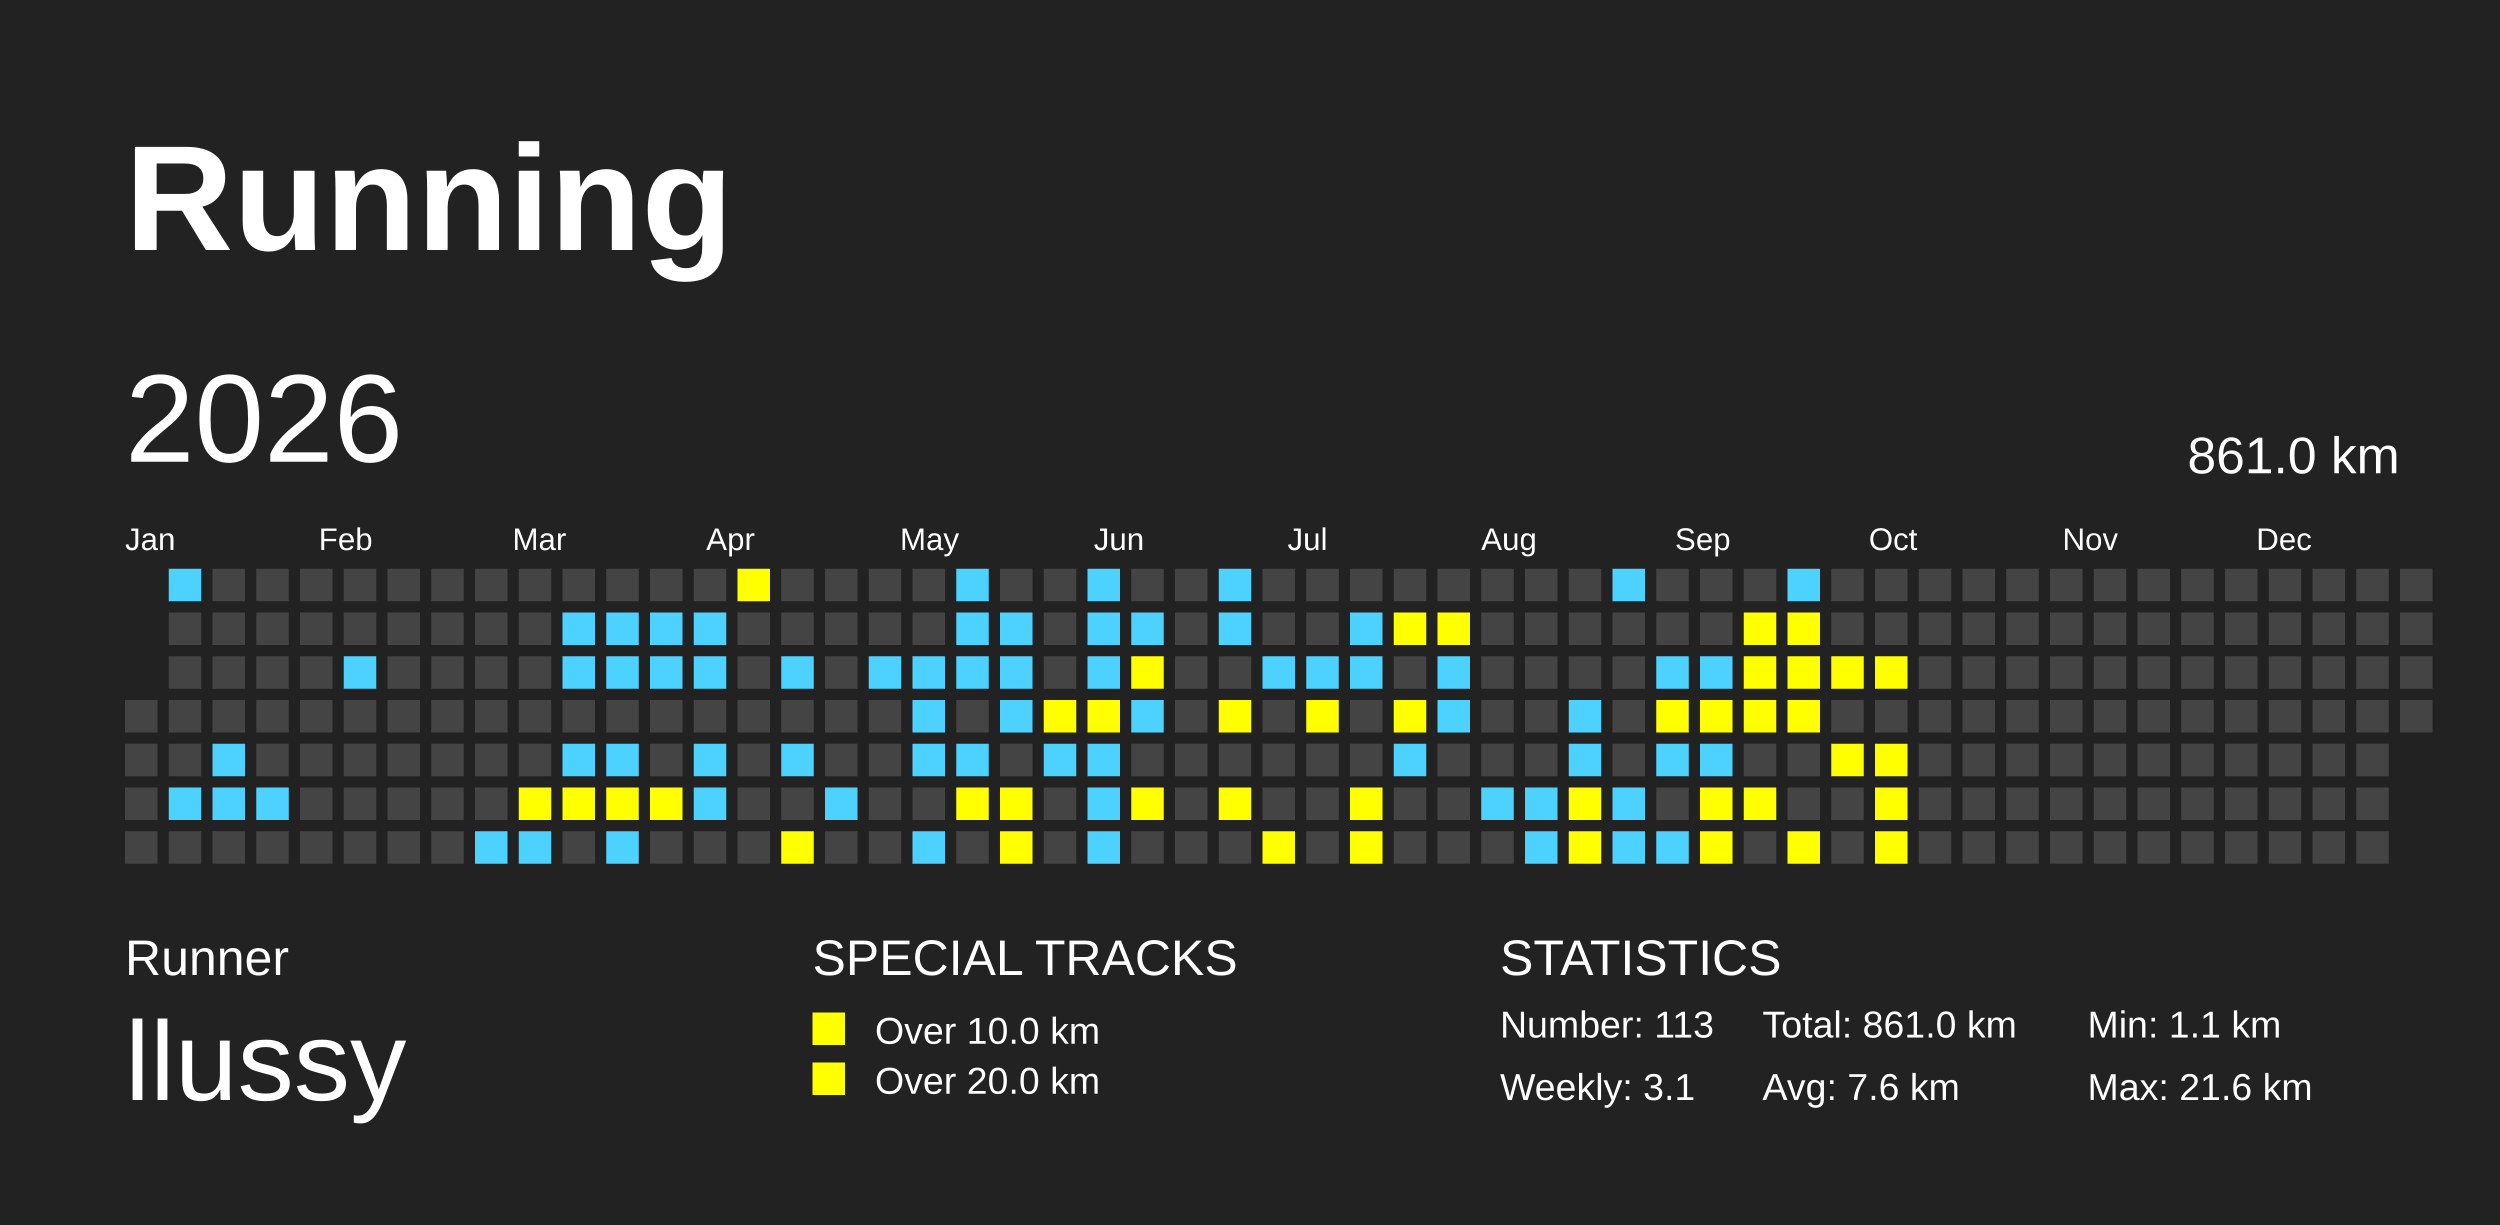
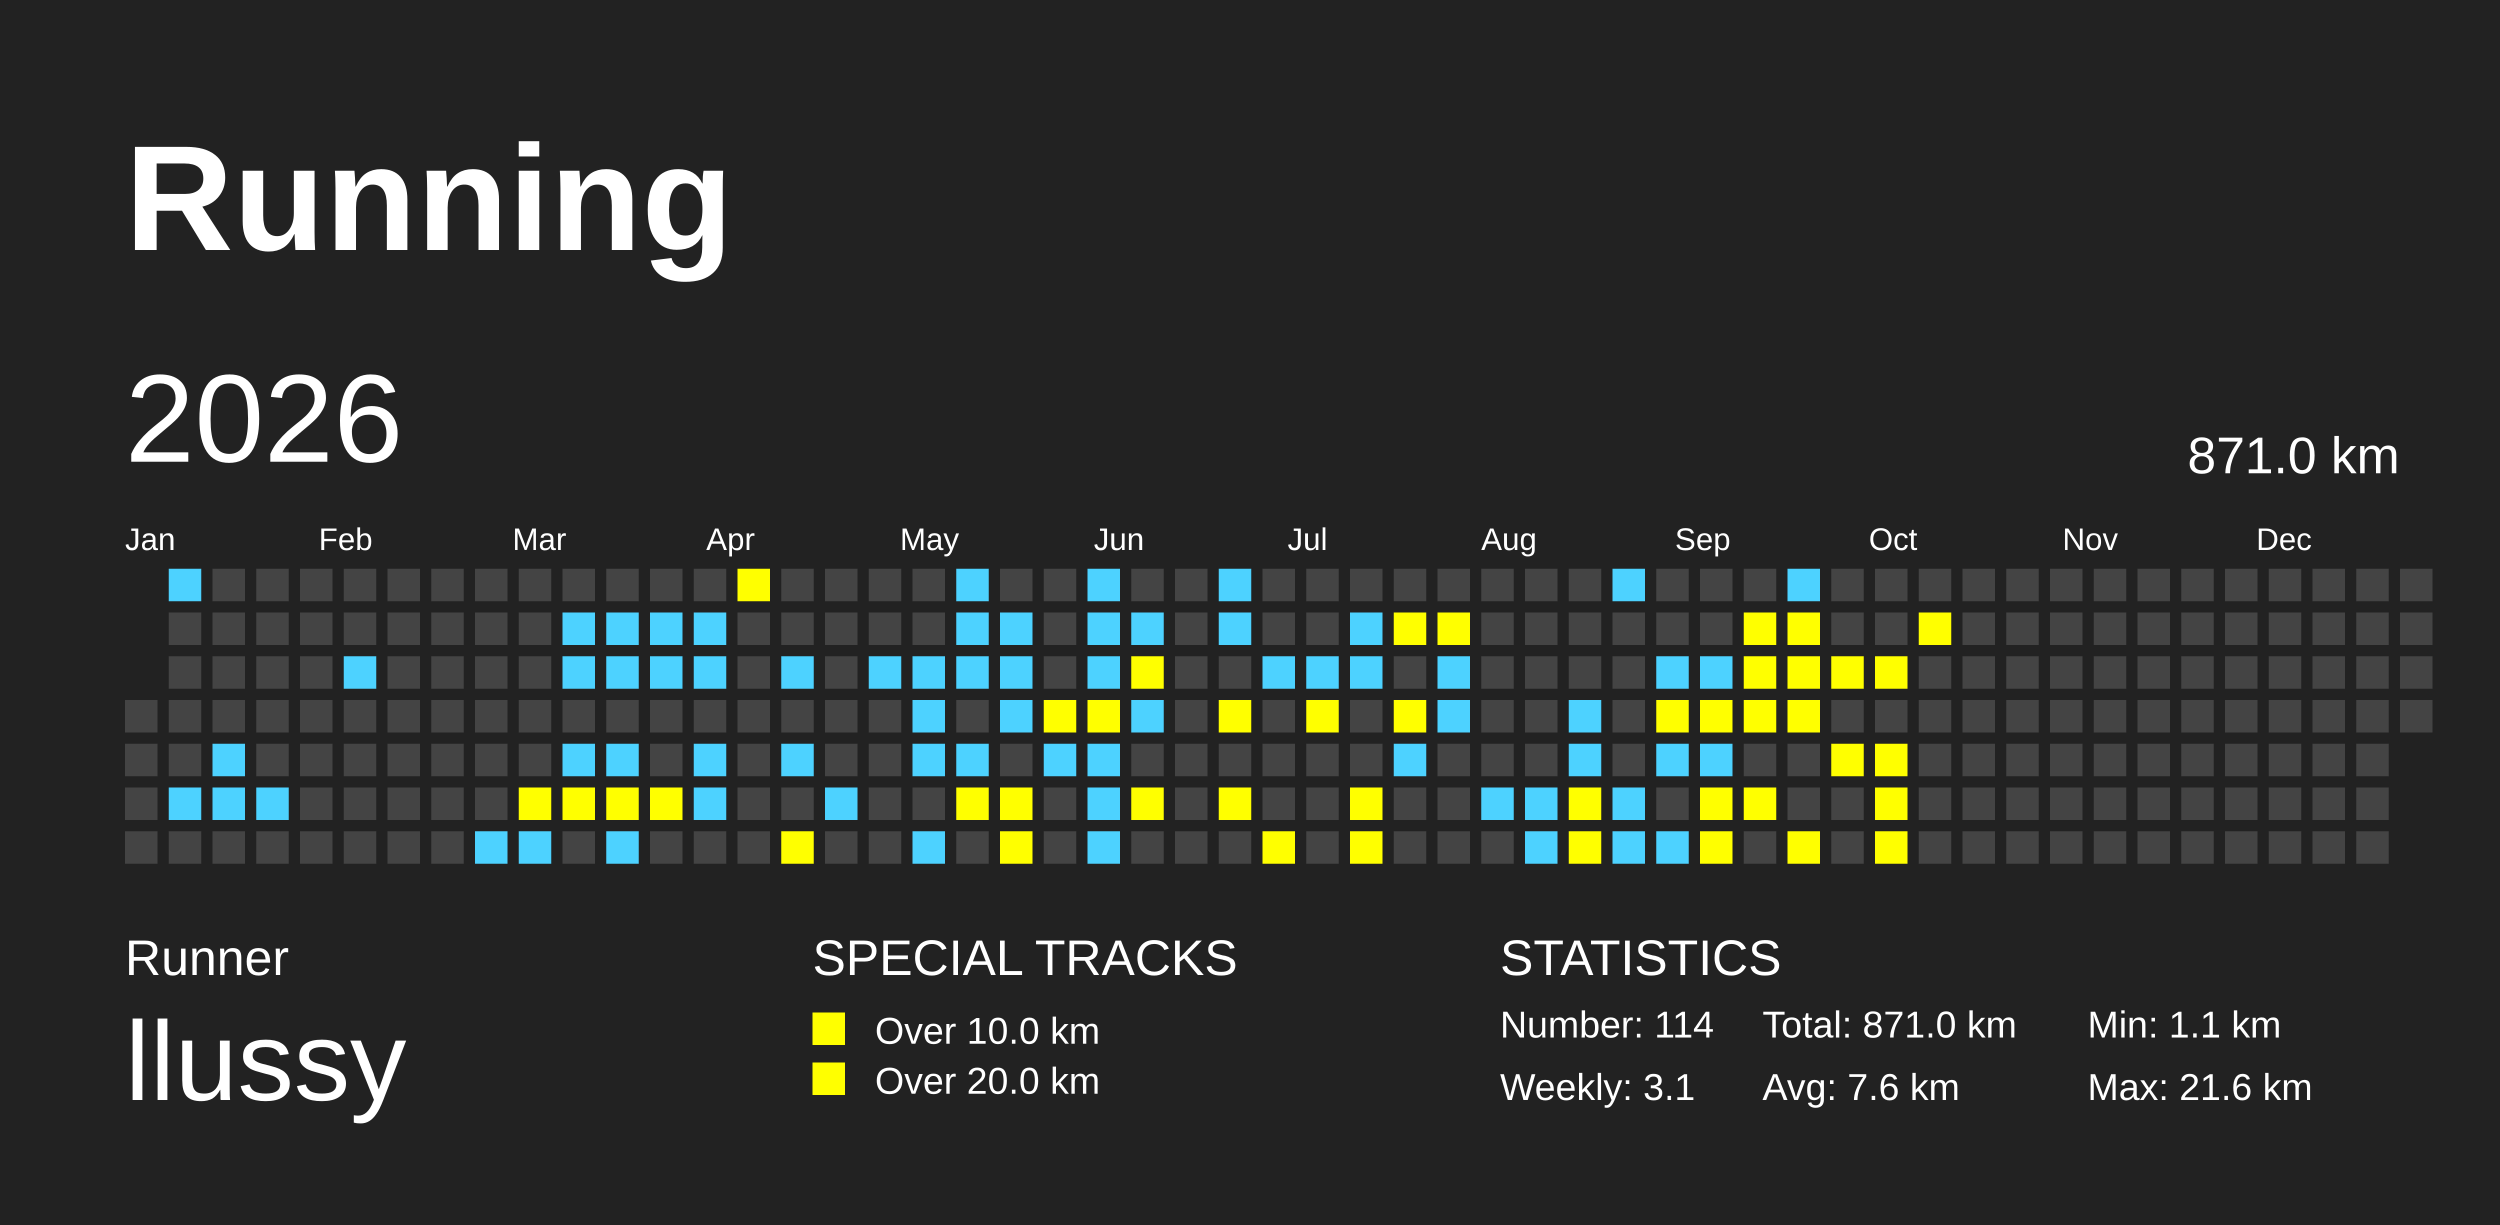
<svg xmlns="http://www.w3.org/2000/svg" baseProfile="full" height="98mm" version="1.1" viewBox="0,0,200,98" width="200mm">
  <defs>
    <pattern height="2" id="indoor-stripe" patternUnits="userSpaceOnUse" width="2">
      <line stroke="white" stroke-opacity="0.45" stroke-width="0.5" x1="0" x2="2" y1="2" y2="0" />
    </pattern>
  </defs>
  <rect fill="#222222" height="98" width="200" x="0" y="0" />
  <text fill="#FFFFFF" style="font-size:12px; font-family:Arial; font-weight:bold;" x="10" y="20">Running</text>
  <text fill="#FFFFFF" style="font-size:4px; font-family:Arial" x="10" y="78">Runner</text>
  <text fill="#FFFFFF" style="font-size:9px; font-family:Arial" x="10" y="88">llussy</text>
  <text fill="#FFFFFF" style="font-size:4px; font-family:Arial" x="65" y="78">SPECIAL TRACKS</text>
  <rect fill="#FFFF00" height="2.6" width="2.6" x="65" y="81" />
  <text fill="#FFFFFF" style="font-size:3px; font-family:Arial" x="70" y="83.5">Over 10.0 km</text>
  <rect fill="#FFFF00" height="2.6" width="2.6" x="65" y="85" />
  <text fill="#FFFFFF" style="font-size:3px; font-family:Arial" x="70" y="87.5">Over 20.0 km</text>
  <text fill="#FFFFFF" style="font-size:4px; font-family:Arial" x="120" y="78">STATISTICS</text>
-   <text fill="#FFFFFF" style="font-size:3px; font-family:Arial" x="120" y="83">Number: 113</text>
+   <text fill="#FFFFFF" style="font-size:3px; font-family:Arial" x="120" y="83">Number: 114</text>
  <text fill="#FFFFFF" style="font-size:3px; font-family:Arial" x="120" y="88">Weekly: 3.1</text>
-   <text fill="#FFFFFF" style="font-size:3px; font-family:Arial" x="141" y="83">Total: 861.0 km</text>
+   <text fill="#FFFFFF" style="font-size:3px; font-family:Arial" x="141" y="83">Total: 871.0 km</text>
  <text fill="#FFFFFF" style="font-size:3px; font-family:Arial" x="141" y="88">Avg: 7.6 km</text>
  <text fill="#FFFFFF" style="font-size:3px; font-family:Arial" x="167" y="83">Min: 1.1 km</text>
  <text fill="#FFFFFF" style="font-size:3px; font-family:Arial" x="167" y="88">Max: 21.6 km</text>
  <text dominant-baseline="hanging" fill="#FFFFFF" style="font-size:10.0px; font-family:Arial;" x="10" y="30">2026</text>
-   <text dominant-baseline="hanging" fill="#FFFFFF" style="font-size:4.125px; font-family:Arial;" x="175" y="35">861.0 km</text>
+   <text dominant-baseline="hanging" fill="#FFFFFF" style="font-size:4.125px; font-family:Arial;" x="175" y="35">871.0 km</text>
  <text fill="#FFFFFF" style="font-size:2.5px; font-family:Arial" x="10.0" y="44">Jan</text>
  <text fill="#FFFFFF" style="font-size:2.5px; font-family:Arial" x="25.5" y="44">Feb</text>
  <text fill="#FFFFFF" style="font-size:2.5px; font-family:Arial" x="41.0" y="44">Mar</text>
  <text fill="#FFFFFF" style="font-size:2.5px; font-family:Arial" x="56.5" y="44">Apr</text>
  <text fill="#FFFFFF" style="font-size:2.5px; font-family:Arial" x="72.0" y="44">May</text>
  <text fill="#FFFFFF" style="font-size:2.5px; font-family:Arial" x="87.5" y="44">Jun</text>
  <text fill="#FFFFFF" style="font-size:2.5px; font-family:Arial" x="103.0" y="44">Jul</text>
  <text fill="#FFFFFF" style="font-size:2.5px; font-family:Arial" x="118.5" y="44">Aug</text>
  <text fill="#FFFFFF" style="font-size:2.5px; font-family:Arial" x="134.0" y="44">Sep</text>
  <text fill="#FFFFFF" style="font-size:2.5px; font-family:Arial" x="149.5" y="44">Oct</text>
  <text fill="#FFFFFF" style="font-size:2.5px; font-family:Arial" x="165.0" y="44">Nov</text>
  <text fill="#FFFFFF" style="font-size:2.5px; font-family:Arial" x="180.5" y="44">Dec</text>
  <rect fill="#444444" height="2.6" width="2.6" x="10.0" y="56.0" />
  <rect fill="#444444" height="2.6" width="2.6" x="10.0" y="59.5" />
  <rect fill="#444444" height="2.6" width="2.6" x="10.0" y="63.0" />
  <rect fill="#444444" height="2.6" width="2.6" x="10.0" y="66.5" />
  <rect fill="#4dd2ff" height="2.6" width="2.6" x="13.5" y="45.5" />
  <rect fill="#444444" height="2.6" width="2.6" x="13.5" y="49.0" />
  <rect fill="#444444" height="2.6" width="2.6" x="13.5" y="52.5" />
  <rect fill="#444444" height="2.6" width="2.6" x="13.5" y="56.0" />
  <rect fill="#444444" height="2.6" width="2.6" x="13.5" y="59.5" />
  <rect fill="#4dd2ff" height="2.6" width="2.6" x="13.5" y="63.0" />
  <rect fill="#444444" height="2.6" width="2.6" x="13.5" y="66.5" />
  <rect fill="#444444" height="2.6" width="2.6" x="17.0" y="45.5" />
  <rect fill="#444444" height="2.6" width="2.6" x="17.0" y="49.0" />
  <rect fill="#444444" height="2.6" width="2.6" x="17.0" y="52.5" />
  <rect fill="#444444" height="2.6" width="2.6" x="17.0" y="56.0" />
  <rect fill="#4dd2ff" height="2.6" width="2.6" x="17.0" y="59.5" />
  <rect fill="#4dd2ff" height="2.6" width="2.6" x="17.0" y="63.0" />
  <rect fill="#444444" height="2.6" width="2.6" x="17.0" y="66.5" />
  <rect fill="#444444" height="2.6" width="2.6" x="20.5" y="45.5" />
  <rect fill="#444444" height="2.6" width="2.6" x="20.5" y="49.0" />
  <rect fill="#444444" height="2.6" width="2.6" x="20.5" y="52.5" />
  <rect fill="#444444" height="2.6" width="2.6" x="20.5" y="56.0" />
  <rect fill="#444444" height="2.6" width="2.6" x="20.5" y="59.5" />
  <rect fill="#4dd2ff" height="2.6" width="2.6" x="20.5" y="63.0" />
  <rect fill="#444444" height="2.6" width="2.6" x="20.5" y="66.5" />
  <rect fill="#444444" height="2.6" width="2.6" x="24.0" y="45.5" />
  <rect fill="#444444" height="2.6" width="2.6" x="24.0" y="49.0" />
  <rect fill="#444444" height="2.6" width="2.6" x="24.0" y="52.5" />
  <rect fill="#444444" height="2.6" width="2.6" x="24.0" y="56.0" />
  <rect fill="#444444" height="2.6" width="2.6" x="24.0" y="59.5" />
  <rect fill="#444444" height="2.6" width="2.6" x="24.0" y="63.0" />
  <rect fill="#444444" height="2.6" width="2.6" x="24.0" y="66.5" />
  <rect fill="#444444" height="2.6" width="2.6" x="27.5" y="45.5" />
  <rect fill="#444444" height="2.6" width="2.6" x="27.5" y="49.0" />
  <rect fill="#4dd2ff" height="2.6" width="2.6" x="27.5" y="52.5" />
  <rect fill="#444444" height="2.6" width="2.6" x="27.5" y="56.0" />
  <rect fill="#444444" height="2.6" width="2.6" x="27.5" y="59.5" />
  <rect fill="#444444" height="2.6" width="2.6" x="27.5" y="63.0" />
  <rect fill="#444444" height="2.6" width="2.6" x="27.5" y="66.5" />
  <rect fill="#444444" height="2.6" width="2.6" x="31.0" y="45.5" />
  <rect fill="#444444" height="2.6" width="2.6" x="31.0" y="49.0" />
  <rect fill="#444444" height="2.6" width="2.6" x="31.0" y="52.5" />
  <rect fill="#444444" height="2.6" width="2.6" x="31.0" y="56.0" />
  <rect fill="#444444" height="2.6" width="2.6" x="31.0" y="59.5" />
  <rect fill="#444444" height="2.6" width="2.6" x="31.0" y="63.0" />
  <rect fill="#444444" height="2.6" width="2.6" x="31.0" y="66.5" />
  <rect fill="#444444" height="2.6" width="2.6" x="34.5" y="45.5" />
  <rect fill="#444444" height="2.6" width="2.6" x="34.5" y="49.0" />
  <rect fill="#444444" height="2.6" width="2.6" x="34.5" y="52.5" />
  <rect fill="#444444" height="2.6" width="2.6" x="34.5" y="56.0" />
  <rect fill="#444444" height="2.6" width="2.6" x="34.5" y="59.5" />
  <rect fill="#444444" height="2.6" width="2.6" x="34.5" y="63.0" />
  <rect fill="#444444" height="2.6" width="2.6" x="34.5" y="66.5" />
  <rect fill="#444444" height="2.6" width="2.6" x="38.0" y="45.5" />
  <rect fill="#444444" height="2.6" width="2.6" x="38.0" y="49.0" />
  <rect fill="#444444" height="2.6" width="2.6" x="38.0" y="52.5" />
  <rect fill="#444444" height="2.6" width="2.6" x="38.0" y="56.0" />
  <rect fill="#444444" height="2.6" width="2.6" x="38.0" y="59.5" />
  <rect fill="#444444" height="2.6" width="2.6" x="38.0" y="63.0" />
  <rect fill="#4dd2ff" height="2.6" width="2.6" x="38.0" y="66.5" />
  <rect fill="#444444" height="2.6" width="2.6" x="41.5" y="45.5" />
  <rect fill="#444444" height="2.6" width="2.6" x="41.5" y="49.0" />
  <rect fill="#444444" height="2.6" width="2.6" x="41.5" y="52.5" />
  <rect fill="#444444" height="2.6" width="2.6" x="41.5" y="56.0" />
  <rect fill="#444444" height="2.6" width="2.6" x="41.5" y="59.5" />
  <rect fill="#ffff00" height="2.6" width="2.6" x="41.5" y="63.0" />
  <rect fill="#4dd2ff" height="2.6" width="2.6" x="41.5" y="66.5" />
  <rect fill="#444444" height="2.6" width="2.6" x="45.0" y="45.5" />
  <rect fill="#4dd2ff" height="2.6" width="2.6" x="45.0" y="49.0" />
  <rect fill="#4dd2ff" height="2.6" width="2.6" x="45.0" y="52.5" />
  <rect fill="#444444" height="2.6" width="2.6" x="45.0" y="56.0" />
  <rect fill="#4dd2ff" height="2.6" width="2.6" x="45.0" y="59.5" />
  <rect fill="#ffff00" height="2.6" width="2.6" x="45.0" y="63.0" />
  <rect fill="#444444" height="2.6" width="2.6" x="45.0" y="66.5" />
  <rect fill="#444444" height="2.6" width="2.6" x="48.5" y="45.5" />
  <rect fill="#4dd2ff" height="2.6" width="2.6" x="48.5" y="49.0" />
  <rect fill="#4dd2ff" height="2.6" width="2.6" x="48.5" y="52.5" />
  <rect fill="#444444" height="2.6" width="2.6" x="48.5" y="56.0" />
  <rect fill="#4dd2ff" height="2.6" width="2.6" x="48.5" y="59.5" />
  <rect fill="#ffff00" height="2.6" width="2.6" x="48.5" y="63.0" />
  <rect fill="#4dd2ff" height="2.6" width="2.6" x="48.5" y="66.5" />
  <rect fill="#444444" height="2.6" width="2.6" x="52.0" y="45.5" />
  <rect fill="#4dd2ff" height="2.6" width="2.6" x="52.0" y="49.0" />
  <rect fill="#4dd2ff" height="2.6" width="2.6" x="52.0" y="52.5" />
  <rect fill="#444444" height="2.6" width="2.6" x="52.0" y="56.0" />
  <rect fill="#444444" height="2.6" width="2.6" x="52.0" y="59.5" />
  <rect fill="#FFFF00" height="2.6" width="2.6" x="52.0" y="63.0" />
  <rect fill="#444444" height="2.6" width="2.6" x="52.0" y="66.5" />
  <rect fill="#444444" height="2.6" width="2.6" x="55.5" y="45.5" />
  <rect fill="#4dd2ff" height="2.6" width="2.6" x="55.5" y="49.0" />
  <rect fill="#4dd2ff" height="2.6" width="2.6" x="55.5" y="52.5" />
  <rect fill="#444444" height="2.6" width="2.6" x="55.5" y="56.0" />
  <rect fill="#4dd2ff" height="2.6" width="2.6" x="55.5" y="59.5" />
  <rect fill="#4dd2ff" height="2.6" width="2.6" x="55.5" y="63.0" />
  <rect fill="#444444" height="2.6" width="2.6" x="55.5" y="66.5" />
  <rect fill="#ffff00" height="2.6" width="2.6" x="59.0" y="45.5" />
  <rect fill="#444444" height="2.6" width="2.6" x="59.0" y="49.0" />
  <rect fill="#444444" height="2.6" width="2.6" x="59.0" y="52.5" />
  <rect fill="#444444" height="2.6" width="2.6" x="59.0" y="56.0" />
  <rect fill="#444444" height="2.6" width="2.6" x="59.0" y="59.5" />
  <rect fill="#444444" height="2.6" width="2.6" x="59.0" y="63.0" />
  <rect fill="#444444" height="2.6" width="2.6" x="59.0" y="66.5" />
  <rect fill="#444444" height="2.6" width="2.6" x="62.5" y="45.5" />
  <rect fill="#444444" height="2.6" width="2.6" x="62.5" y="49.0" />
  <rect fill="#4dd2ff" height="2.6" width="2.6" x="62.5" y="52.5" />
  <rect fill="#444444" height="2.6" width="2.6" x="62.5" y="56.0" />
  <rect fill="#4dd2ff" height="2.6" width="2.6" x="62.5" y="59.5" />
  <rect fill="#444444" height="2.6" width="2.6" x="62.5" y="63.0" />
  <rect fill="#ffff00" height="2.6" width="2.6" x="62.5" y="66.5" />
  <rect fill="#444444" height="2.6" width="2.6" x="66.0" y="45.5" />
  <rect fill="#444444" height="2.6" width="2.6" x="66.0" y="49.0" />
  <rect fill="#444444" height="2.6" width="2.6" x="66.0" y="52.5" />
  <rect fill="#444444" height="2.6" width="2.6" x="66.0" y="56.0" />
  <rect fill="#444444" height="2.6" width="2.6" x="66.0" y="59.5" />
  <rect fill="#4dd2ff" height="2.6" width="2.6" x="66.0" y="63.0" />
  <rect fill="#444444" height="2.6" width="2.6" x="66.0" y="66.5" />
  <rect fill="#444444" height="2.6" width="2.6" x="69.5" y="45.5" />
  <rect fill="#444444" height="2.6" width="2.6" x="69.5" y="49.0" />
  <rect fill="#4dd2ff" height="2.6" width="2.6" x="69.5" y="52.5" />
  <rect fill="#444444" height="2.6" width="2.6" x="69.5" y="56.0" />
  <rect fill="#444444" height="2.6" width="2.6" x="69.5" y="59.5" />
  <rect fill="#444444" height="2.6" width="2.6" x="69.5" y="63.0" />
  <rect fill="#444444" height="2.6" width="2.6" x="69.5" y="66.5" />
  <rect fill="#444444" height="2.6" width="2.6" x="73.0" y="45.5" />
  <rect fill="#444444" height="2.6" width="2.6" x="73.0" y="49.0" />
  <rect fill="#4dd2ff" height="2.6" width="2.6" x="73.0" y="52.5" />
  <rect fill="#4dd2ff" height="2.6" width="2.6" x="73.0" y="56.0" />
  <rect fill="#4dd2ff" height="2.6" width="2.6" x="73.0" y="59.5" />
  <rect fill="#444444" height="2.6" width="2.6" x="73.0" y="63.0" />
  <rect fill="#4dd2ff" height="2.6" width="2.6" x="73.0" y="66.5" />
  <rect fill="#4dd2ff" height="2.6" width="2.6" x="76.5" y="45.5" />
  <rect fill="#4dd2ff" height="2.6" width="2.6" x="76.5" y="49.0" />
  <rect fill="#4dd2ff" height="2.6" width="2.6" x="76.5" y="52.5" />
  <rect fill="#444444" height="2.6" width="2.6" x="76.5" y="56.0" />
  <rect fill="#4dd2ff" height="2.6" width="2.6" x="76.5" y="59.5" />
  <rect fill="#ffff00" height="2.6" width="2.6" x="76.5" y="63.0" />
  <rect fill="#444444" height="2.6" width="2.6" x="76.5" y="66.5" />
  <rect fill="#444444" height="2.6" width="2.6" x="80.0" y="45.5" />
  <rect fill="#4dd2ff" height="2.6" width="2.6" x="80.0" y="49.0" />
  <rect fill="#4dd2ff" height="2.6" width="2.6" x="80.0" y="52.5" />
  <rect fill="#4dd2ff" height="2.6" width="2.6" x="80.0" y="56.0" />
  <rect fill="#444444" height="2.6" width="2.6" x="80.0" y="59.5" />
  <rect fill="#ffff00" height="2.6" width="2.6" x="80.0" y="63.0" />
  <rect fill="#ffff00" height="2.6" width="2.6" x="80.0" y="66.5" />
  <rect fill="#444444" height="2.6" width="2.6" x="83.5" y="45.5" />
  <rect fill="#444444" height="2.6" width="2.6" x="83.5" y="49.0" />
  <rect fill="#444444" height="2.6" width="2.6" x="83.5" y="52.5" />
  <rect fill="#ffff00" height="2.6" width="2.6" x="83.5" y="56.0" />
  <rect fill="#4dd2ff" height="2.6" width="2.6" x="83.5" y="59.5" />
  <rect fill="#444444" height="2.6" width="2.6" x="83.5" y="63.0" />
  <rect fill="#444444" height="2.6" width="2.6" x="83.5" y="66.5" />
  <rect fill="#4dd2ff" height="2.6" width="2.6" x="87.0" y="45.5" />
  <rect fill="#4dd2ff" height="2.6" width="2.6" x="87.0" y="49.0" />
  <rect fill="#4dd2ff" height="2.6" width="2.6" x="87.0" y="52.5" />
  <rect fill="#ffff00" height="2.6" width="2.6" x="87.0" y="56.0" />
  <rect fill="#4dd2ff" height="2.6" width="2.6" x="87.0" y="59.5" />
  <rect fill="#4dd2ff" height="2.6" width="2.6" x="87.0" y="63.0" />
  <rect fill="#4dd2ff" height="2.6" width="2.6" x="87.0" y="66.5" />
  <rect fill="#444444" height="2.6" width="2.6" x="90.5" y="45.5" />
  <rect fill="#4dd2ff" height="2.6" width="2.6" x="90.5" y="49.0" />
  <rect fill="#ffff00" height="2.6" width="2.6" x="90.5" y="52.5" />
  <rect fill="#4dd2ff" height="2.6" width="2.6" x="90.5" y="56.0" />
  <rect fill="#444444" height="2.6" width="2.6" x="90.5" y="59.5" />
  <rect fill="#ffff00" height="2.6" width="2.6" x="90.5" y="63.0" />
  <rect fill="#444444" height="2.6" width="2.6" x="90.5" y="66.5" />
  <rect fill="#444444" height="2.6" width="2.6" x="94.0" y="45.5" />
  <rect fill="#444444" height="2.6" width="2.6" x="94.0" y="49.0" />
  <rect fill="#444444" height="2.6" width="2.6" x="94.0" y="52.5" />
  <rect fill="#444444" height="2.6" width="2.6" x="94.0" y="56.0" />
  <rect fill="#444444" height="2.6" width="2.6" x="94.0" y="59.5" />
  <rect fill="#444444" height="2.6" width="2.6" x="94.0" y="63.0" />
  <rect fill="#444444" height="2.6" width="2.6" x="94.0" y="66.5" />
  <rect fill="#4dd2ff" height="2.6" width="2.6" x="97.5" y="45.5" />
  <rect fill="#4dd2ff" height="2.6" width="2.6" x="97.5" y="49.0" />
  <rect fill="#444444" height="2.6" width="2.6" x="97.5" y="52.5" />
  <rect fill="#ffff00" height="2.6" width="2.6" x="97.5" y="56.0" />
  <rect fill="#444444" height="2.6" width="2.6" x="97.5" y="59.5" />
  <rect fill="#FFFF00" height="2.6" width="2.6" x="97.5" y="63.0" />
  <rect fill="#444444" height="2.6" width="2.6" x="97.5" y="66.5" />
  <rect fill="#444444" height="2.6" width="2.6" x="101.0" y="45.5" />
  <rect fill="#444444" height="2.6" width="2.6" x="101.0" y="49.0" />
  <rect fill="#4dd2ff" height="2.6" width="2.6" x="101.0" y="52.5" />
  <rect fill="#444444" height="2.6" width="2.6" x="101.0" y="56.0" />
  <rect fill="#444444" height="2.6" width="2.6" x="101.0" y="59.5" />
  <rect fill="#444444" height="2.6" width="2.6" x="101.0" y="63.0" />
  <rect fill="#ffff00" height="2.6" width="2.6" x="101.0" y="66.5" />
  <rect fill="#444444" height="2.6" width="2.6" x="104.5" y="45.5" />
  <rect fill="#444444" height="2.6" width="2.6" x="104.5" y="49.0" />
  <rect fill="#4dd2ff" height="2.6" width="2.6" x="104.5" y="52.5" />
  <rect fill="#ffff00" height="2.6" width="2.6" x="104.5" y="56.0" />
  <rect fill="#444444" height="2.6" width="2.6" x="104.5" y="59.5" />
  <rect fill="#444444" height="2.6" width="2.6" x="104.5" y="63.0" />
  <rect fill="#444444" height="2.6" width="2.6" x="104.5" y="66.5" />
  <rect fill="#444444" height="2.6" width="2.6" x="108.0" y="45.5" />
  <rect fill="#4dd2ff" height="2.6" width="2.6" x="108.0" y="49.0" />
  <rect fill="#4dd2ff" height="2.6" width="2.6" x="108.0" y="52.5" />
  <rect fill="#444444" height="2.6" width="2.6" x="108.0" y="56.0" />
  <rect fill="#444444" height="2.6" width="2.6" x="108.0" y="59.5" />
  <rect fill="#ffff00" height="2.6" width="2.6" x="108.0" y="63.0" />
  <rect fill="#ffff00" height="2.6" width="2.6" x="108.0" y="66.5" />
  <rect fill="#444444" height="2.6" width="2.6" x="111.5" y="45.5" />
  <rect fill="#ffff00" height="2.6" width="2.6" x="111.5" y="49.0" />
  <rect fill="#444444" height="2.6" width="2.6" x="111.5" y="52.5" />
  <rect fill="#ffff00" height="2.6" width="2.6" x="111.5" y="56.0" />
  <rect fill="#4dd2ff" height="2.6" width="2.6" x="111.5" y="59.5" />
  <rect fill="#444444" height="2.6" width="2.6" x="111.5" y="63.0" />
  <rect fill="#444444" height="2.6" width="2.6" x="111.5" y="66.5" />
  <rect fill="#444444" height="2.6" width="2.6" x="115.0" y="45.5" />
  <rect fill="#ffff00" height="2.6" width="2.6" x="115.0" y="49.0" />
  <rect fill="#4dd2ff" height="2.6" width="2.6" x="115.0" y="52.5" />
  <rect fill="#4dd2ff" height="2.6" width="2.6" x="115.0" y="56.0" />
  <rect fill="#444444" height="2.6" width="2.6" x="115.0" y="59.5" />
  <rect fill="#444444" height="2.6" width="2.6" x="115.0" y="63.0" />
  <rect fill="#444444" height="2.6" width="2.6" x="115.0" y="66.5" />
  <rect fill="#444444" height="2.6" width="2.6" x="118.5" y="45.5" />
  <rect fill="#444444" height="2.6" width="2.6" x="118.5" y="49.0" />
  <rect fill="#444444" height="2.6" width="2.6" x="118.5" y="52.5" />
  <rect fill="#444444" height="2.6" width="2.6" x="118.5" y="56.0" />
  <rect fill="#444444" height="2.6" width="2.6" x="118.5" y="59.5" />
  <rect fill="#4dd2ff" height="2.6" width="2.6" x="118.5" y="63.0" />
  <rect fill="#444444" height="2.6" width="2.6" x="118.5" y="66.5" />
  <rect fill="#444444" height="2.6" width="2.6" x="122.0" y="45.5" />
  <rect fill="#444444" height="2.6" width="2.6" x="122.0" y="49.0" />
  <rect fill="#444444" height="2.6" width="2.6" x="122.0" y="52.5" />
  <rect fill="#444444" height="2.6" width="2.6" x="122.0" y="56.0" />
  <rect fill="#444444" height="2.6" width="2.6" x="122.0" y="59.5" />
  <rect fill="#4dd2ff" height="2.6" width="2.6" x="122.0" y="63.0" />
  <rect fill="#4dd2ff" height="2.6" width="2.6" x="122.0" y="66.5" />
  <rect fill="#444444" height="2.6" width="2.6" x="125.5" y="45.5" />
  <rect fill="#444444" height="2.6" width="2.6" x="125.5" y="49.0" />
  <rect fill="#444444" height="2.6" width="2.6" x="125.5" y="52.5" />
  <rect fill="#4dd2ff" height="2.6" width="2.6" x="125.5" y="56.0" />
  <rect fill="#4dd2ff" height="2.6" width="2.6" x="125.5" y="59.5" />
  <rect fill="#ffff00" height="2.6" width="2.6" x="125.5" y="63.0" />
  <rect fill="#ffff00" height="2.6" width="2.6" x="125.5" y="66.5" />
  <rect fill="#4dd2ff" height="2.6" width="2.6" x="129.0" y="45.5" />
  <rect fill="#444444" height="2.6" width="2.6" x="129.0" y="49.0" />
  <rect fill="#444444" height="2.6" width="2.6" x="129.0" y="52.5" />
  <rect fill="#444444" height="2.6" width="2.6" x="129.0" y="56.0" />
  <rect fill="#444444" height="2.6" width="2.6" x="129.0" y="59.5" />
  <rect fill="#4dd2ff" height="2.6" width="2.6" x="129.0" y="63.0" />
  <rect fill="#4dd2ff" height="2.6" width="2.6" x="129.0" y="66.5" />
  <rect fill="#444444" height="2.6" width="2.6" x="132.5" y="45.5" />
  <rect fill="#444444" height="2.6" width="2.6" x="132.5" y="49.0" />
  <rect fill="#4dd2ff" height="2.6" width="2.6" x="132.5" y="52.5" />
  <rect fill="#ffff00" height="2.6" width="2.6" x="132.5" y="56.0" />
  <rect fill="#4dd2ff" height="2.6" width="2.6" x="132.5" y="59.5" />
  <rect fill="#444444" height="2.6" width="2.6" x="132.5" y="63.0" />
  <rect fill="#4dd2ff" height="2.6" width="2.6" x="132.5" y="66.5" />
  <rect fill="#444444" height="2.6" width="2.6" x="136.0" y="45.5" />
  <rect fill="#444444" height="2.6" width="2.6" x="136.0" y="49.0" />
  <rect fill="#4dd2ff" height="2.6" width="2.6" x="136.0" y="52.5" />
  <rect fill="#ffff00" height="2.6" width="2.6" x="136.0" y="56.0" />
  <rect fill="#4dd2ff" height="2.6" width="2.6" x="136.0" y="59.5" />
  <rect fill="#ffff00" height="2.6" width="2.6" x="136.0" y="63.0" />
  <rect fill="#ffff00" height="2.6" width="2.6" x="136.0" y="66.5" />
  <rect fill="#444444" height="2.6" width="2.6" x="139.5" y="45.5" />
  <rect fill="#ffff00" height="2.6" width="2.6" x="139.5" y="49.0" />
  <rect fill="#ffff00" height="2.6" width="2.6" x="139.5" y="52.5" />
  <rect fill="#ffff00" height="2.6" width="2.6" x="139.5" y="56.0" />
  <rect fill="#444444" height="2.6" width="2.6" x="139.5" y="59.5" />
  <rect fill="#FFFF00" height="2.6" width="2.6" x="139.5" y="63.0" />
  <rect fill="#444444" height="2.6" width="2.6" x="139.5" y="66.5" />
  <rect fill="#4dd2ff" height="2.6" width="2.6" x="143.0" y="45.5" />
  <rect fill="#ffff00" height="2.6" width="2.6" x="143.0" y="49.0" />
  <rect fill="#ffff00" height="2.6" width="2.6" x="143.0" y="52.5" />
  <rect fill="#ffff00" height="2.6" width="2.6" x="143.0" y="56.0" />
  <rect fill="#444444" height="2.6" width="2.6" x="143.0" y="59.5" />
  <rect fill="#444444" height="2.6" width="2.6" x="143.0" y="63.0" />
  <rect fill="#ffff00" height="2.6" width="2.6" x="143.0" y="66.5" />
  <rect fill="#444444" height="2.6" width="2.6" x="146.5" y="45.5" />
  <rect fill="#444444" height="2.6" width="2.6" x="146.5" y="49.0" />
  <rect fill="#ffff00" height="2.6" width="2.6" x="146.5" y="52.5" />
  <rect fill="#444444" height="2.6" width="2.6" x="146.5" y="56.0" />
  <rect fill="#ffff00" height="2.6" width="2.6" x="146.5" y="59.5" />
  <rect fill="#444444" height="2.6" width="2.6" x="146.5" y="63.0" />
  <rect fill="#444444" height="2.6" width="2.6" x="146.5" y="66.5" />
  <rect fill="#444444" height="2.6" width="2.6" x="150.0" y="45.5" />
  <rect fill="#444444" height="2.6" width="2.6" x="150.0" y="49.0" />
  <rect fill="#ffff00" height="2.6" width="2.6" x="150.0" y="52.5" />
  <rect fill="#444444" height="2.6" width="2.6" x="150.0" y="56.0" />
  <rect fill="#ffff00" height="2.6" width="2.6" x="150.0" y="59.5" />
  <rect fill="#ffff00" height="2.6" width="2.6" x="150.0" y="63.0" />
  <rect fill="#FFFF00" height="2.6" width="2.6" x="150.0" y="66.5" />
  <rect fill="#444444" height="2.6" width="2.6" x="153.5" y="45.5" />
-   <rect fill="#444444" height="2.6" width="2.6" x="153.5" y="49.0" />
+   <rect fill="#ffff00" height="2.6" width="2.6" x="153.5" y="49.0" />
  <rect fill="#444444" height="2.6" width="2.6" x="153.5" y="52.5" />
  <rect fill="#444444" height="2.6" width="2.6" x="153.5" y="56.0" />
  <rect fill="#444444" height="2.6" width="2.6" x="153.5" y="59.5" />
  <rect fill="#444444" height="2.6" width="2.6" x="153.5" y="63.0" />
  <rect fill="#444444" height="2.6" width="2.6" x="153.5" y="66.5" />
  <rect fill="#444444" height="2.6" width="2.6" x="157.0" y="45.5" />
  <rect fill="#444444" height="2.6" width="2.6" x="157.0" y="49.0" />
  <rect fill="#444444" height="2.6" width="2.6" x="157.0" y="52.5" />
  <rect fill="#444444" height="2.6" width="2.6" x="157.0" y="56.0" />
  <rect fill="#444444" height="2.6" width="2.6" x="157.0" y="59.5" />
  <rect fill="#444444" height="2.6" width="2.6" x="157.0" y="63.0" />
  <rect fill="#444444" height="2.6" width="2.6" x="157.0" y="66.5" />
  <rect fill="#444444" height="2.6" width="2.6" x="160.5" y="45.5" />
  <rect fill="#444444" height="2.6" width="2.6" x="160.5" y="49.0" />
  <rect fill="#444444" height="2.6" width="2.6" x="160.5" y="52.5" />
  <rect fill="#444444" height="2.6" width="2.6" x="160.5" y="56.0" />
  <rect fill="#444444" height="2.6" width="2.6" x="160.5" y="59.5" />
  <rect fill="#444444" height="2.6" width="2.6" x="160.5" y="63.0" />
  <rect fill="#444444" height="2.6" width="2.6" x="160.5" y="66.5" />
  <rect fill="#444444" height="2.6" width="2.6" x="164.0" y="45.5" />
  <rect fill="#444444" height="2.6" width="2.6" x="164.0" y="49.0" />
  <rect fill="#444444" height="2.6" width="2.6" x="164.0" y="52.5" />
  <rect fill="#444444" height="2.6" width="2.6" x="164.0" y="56.0" />
  <rect fill="#444444" height="2.6" width="2.6" x="164.0" y="59.5" />
  <rect fill="#444444" height="2.6" width="2.6" x="164.0" y="63.0" />
  <rect fill="#444444" height="2.6" width="2.6" x="164.0" y="66.5" />
  <rect fill="#444444" height="2.6" width="2.6" x="167.5" y="45.5" />
  <rect fill="#444444" height="2.6" width="2.6" x="167.5" y="49.0" />
  <rect fill="#444444" height="2.6" width="2.6" x="167.5" y="52.5" />
  <rect fill="#444444" height="2.6" width="2.6" x="167.5" y="56.0" />
  <rect fill="#444444" height="2.6" width="2.6" x="167.5" y="59.5" />
  <rect fill="#444444" height="2.6" width="2.6" x="167.5" y="63.0" />
  <rect fill="#444444" height="2.6" width="2.6" x="167.5" y="66.5" />
  <rect fill="#444444" height="2.6" width="2.6" x="171.0" y="45.5" />
  <rect fill="#444444" height="2.6" width="2.6" x="171.0" y="49.0" />
  <rect fill="#444444" height="2.6" width="2.6" x="171.0" y="52.5" />
  <rect fill="#444444" height="2.6" width="2.6" x="171.0" y="56.0" />
  <rect fill="#444444" height="2.6" width="2.6" x="171.0" y="59.5" />
  <rect fill="#444444" height="2.6" width="2.6" x="171.0" y="63.0" />
  <rect fill="#444444" height="2.6" width="2.6" x="171.0" y="66.5" />
  <rect fill="#444444" height="2.6" width="2.6" x="174.5" y="45.5" />
  <rect fill="#444444" height="2.6" width="2.6" x="174.5" y="49.0" />
  <rect fill="#444444" height="2.6" width="2.6" x="174.5" y="52.5" />
  <rect fill="#444444" height="2.6" width="2.6" x="174.5" y="56.0" />
  <rect fill="#444444" height="2.6" width="2.6" x="174.5" y="59.5" />
  <rect fill="#444444" height="2.6" width="2.6" x="174.5" y="63.0" />
  <rect fill="#444444" height="2.6" width="2.6" x="174.5" y="66.5" />
  <rect fill="#444444" height="2.6" width="2.6" x="178.0" y="45.5" />
  <rect fill="#444444" height="2.6" width="2.6" x="178.0" y="49.0" />
  <rect fill="#444444" height="2.6" width="2.6" x="178.0" y="52.5" />
  <rect fill="#444444" height="2.6" width="2.6" x="178.0" y="56.0" />
  <rect fill="#444444" height="2.6" width="2.6" x="178.0" y="59.5" />
  <rect fill="#444444" height="2.6" width="2.6" x="178.0" y="63.0" />
  <rect fill="#444444" height="2.6" width="2.6" x="178.0" y="66.5" />
  <rect fill="#444444" height="2.6" width="2.6" x="181.5" y="45.5" />
  <rect fill="#444444" height="2.6" width="2.6" x="181.5" y="49.0" />
  <rect fill="#444444" height="2.6" width="2.6" x="181.5" y="52.5" />
  <rect fill="#444444" height="2.6" width="2.6" x="181.5" y="56.0" />
  <rect fill="#444444" height="2.6" width="2.6" x="181.5" y="59.5" />
  <rect fill="#444444" height="2.6" width="2.6" x="181.5" y="63.0" />
  <rect fill="#444444" height="2.6" width="2.6" x="181.5" y="66.5" />
  <rect fill="#444444" height="2.6" width="2.6" x="185.0" y="45.5" />
  <rect fill="#444444" height="2.6" width="2.6" x="185.0" y="49.0" />
  <rect fill="#444444" height="2.6" width="2.6" x="185.0" y="52.5" />
  <rect fill="#444444" height="2.6" width="2.6" x="185.0" y="56.0" />
  <rect fill="#444444" height="2.6" width="2.6" x="185.0" y="59.5" />
  <rect fill="#444444" height="2.6" width="2.6" x="185.0" y="63.0" />
  <rect fill="#444444" height="2.6" width="2.6" x="185.0" y="66.5" />
  <rect fill="#444444" height="2.6" width="2.6" x="188.5" y="45.5" />
  <rect fill="#444444" height="2.6" width="2.6" x="188.5" y="49.0" />
  <rect fill="#444444" height="2.6" width="2.6" x="188.5" y="52.5" />
  <rect fill="#444444" height="2.6" width="2.6" x="188.5" y="56.0" />
  <rect fill="#444444" height="2.6" width="2.6" x="188.5" y="59.5" />
  <rect fill="#444444" height="2.6" width="2.6" x="188.5" y="63.0" />
  <rect fill="#444444" height="2.6" width="2.6" x="188.5" y="66.5" />
  <rect fill="#444444" height="2.6" width="2.6" x="192.0" y="45.5" />
  <rect fill="#444444" height="2.6" width="2.6" x="192.0" y="49.0" />
  <rect fill="#444444" height="2.6" width="2.6" x="192.0" y="52.5" />
  <rect fill="#444444" height="2.6" width="2.6" x="192.0" y="56.0" />
</svg>
